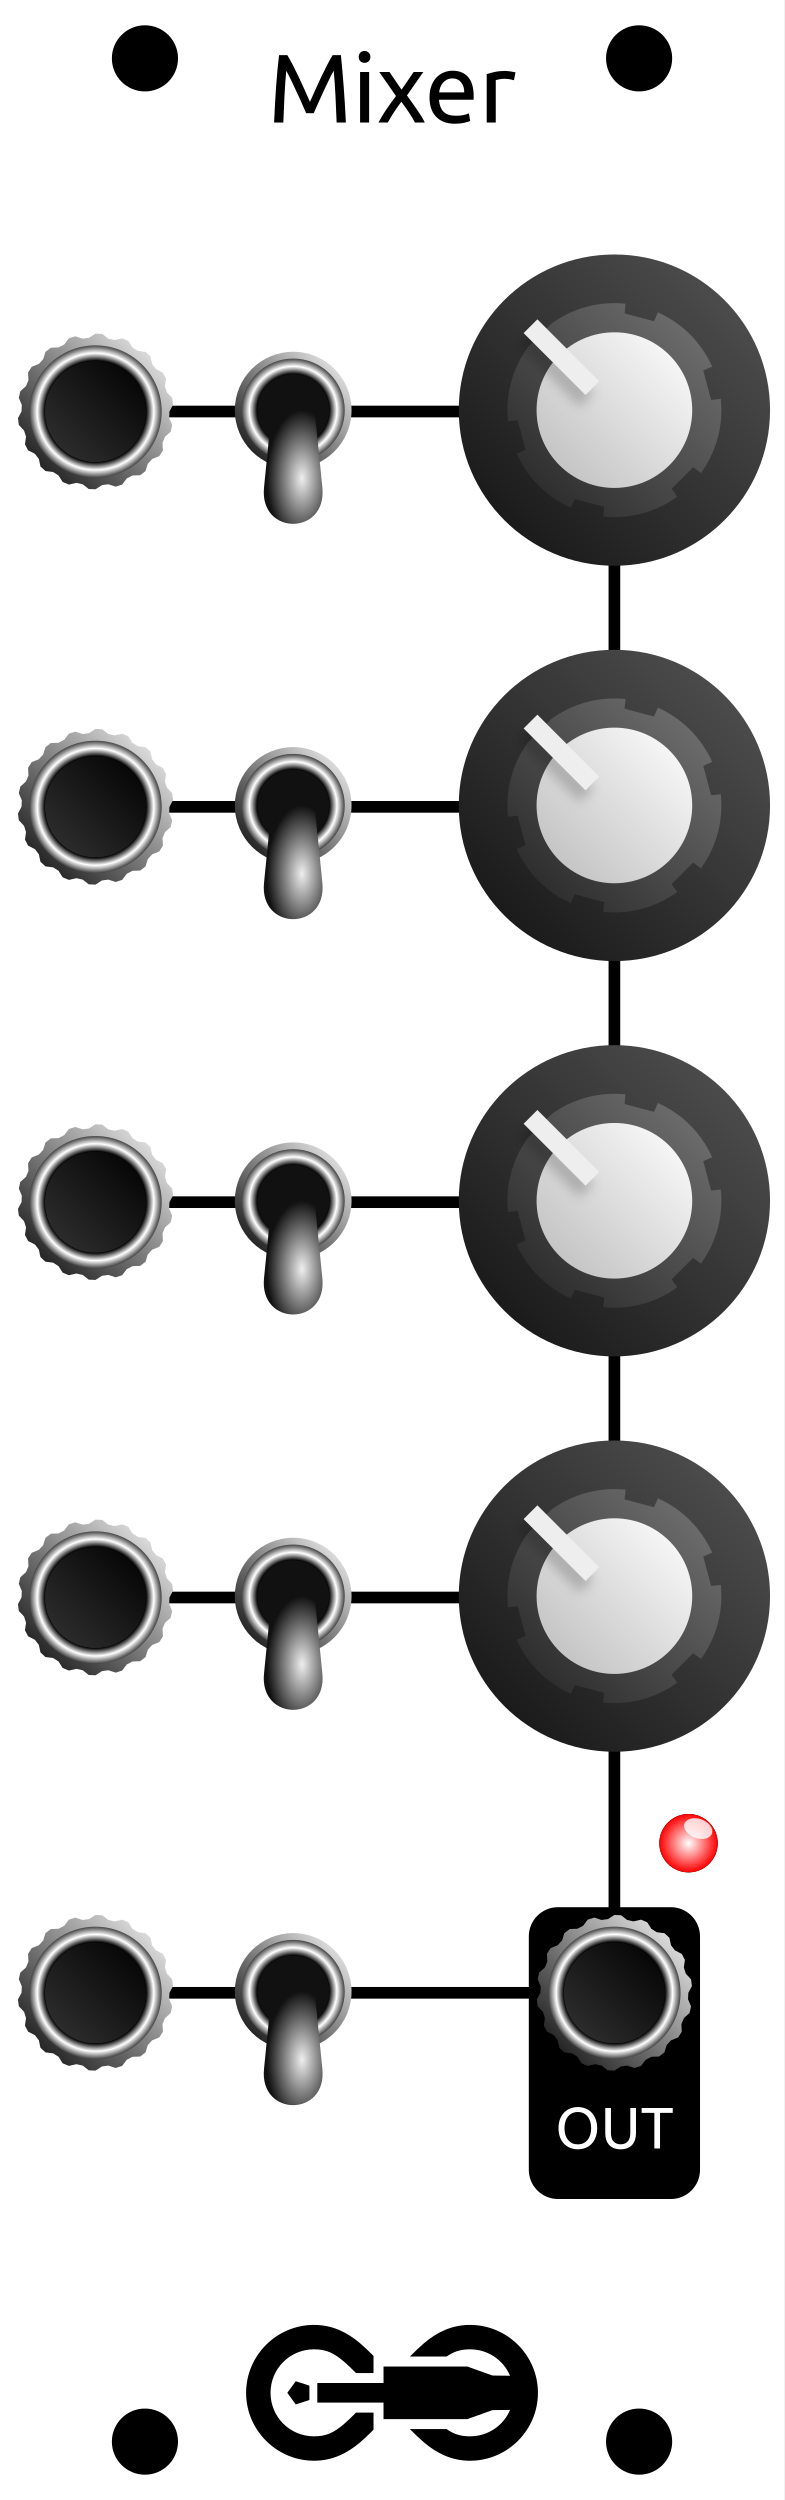
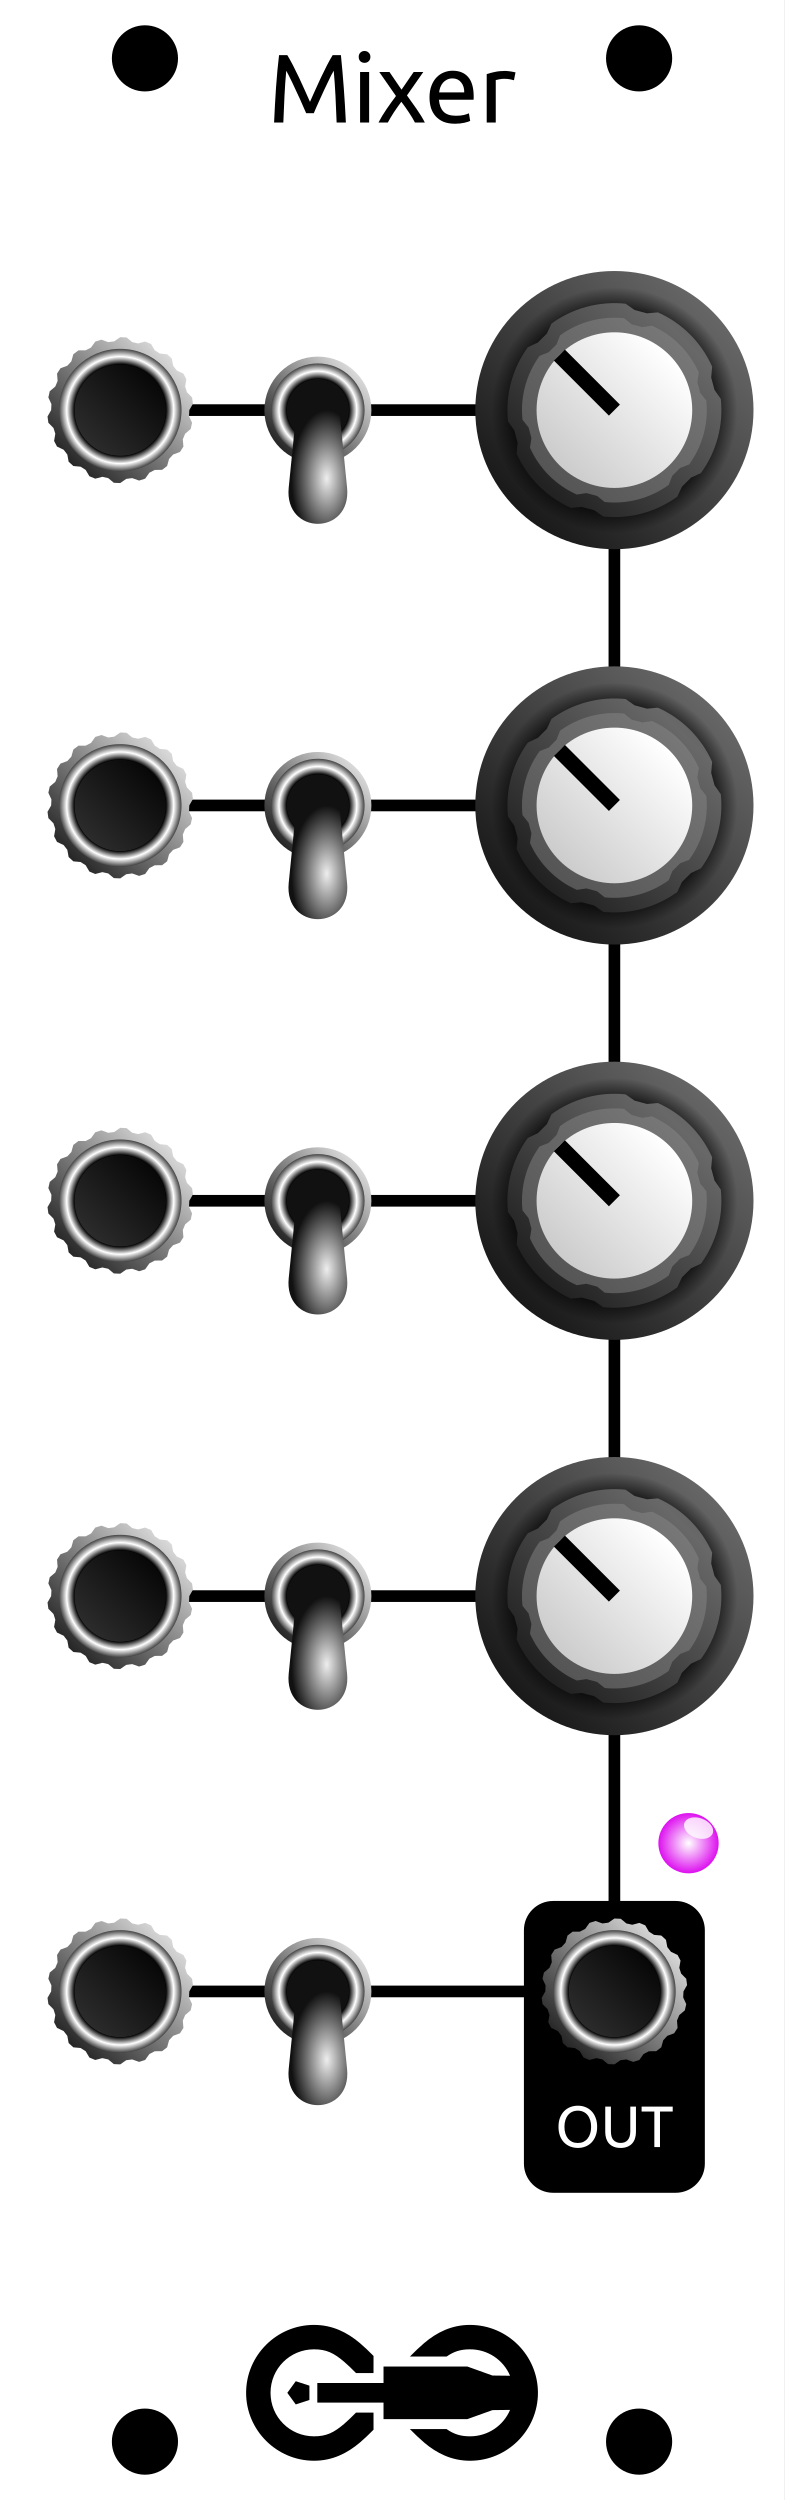
- <svg xmlns="http://www.w3.org/2000/svg" id="svg554" width="40.3mm" height="128.5mm" version="1.1" viewBox="0 0 40.3 128.5">
-   <defs id="defs267">
+ <svg xmlns="http://www.w3.org/2000/svg" id="svg574" width="40.3mm" height="128.5mm" version="1.1" viewBox="0 0 40.3 128.5">
+   <defs id="defs303">
    <linearGradient id="id1" x1="1" x2="0" y2="1">
      <stop id="stop3" stop-color="#fff" offset="-1" />
      <stop id="stop5" offset="2" />
    </linearGradient>
    <radialGradient id="id2">
-       <stop id="stop8" offset=".765" />
-       <stop id="stop10" stop-color="#fff" offset=".882" />
+       <stop id="stop8" offset=".746" />
+       <stop id="stop10" stop-color="#fff" offset=".873" />
      <stop id="stop12" stop-color="#444" offset="1" />
    </radialGradient>
    <linearGradient id="id3" x1="1" x2="0" y2="1">
      <stop id="stop15" offset="0" />
      <stop id="stop17" stop-color="#333" offset="1" />
    </linearGradient>
    <radialGradient id="id5">
-       <stop id="stop25" offset=".698" />
-       <stop id="stop27" stop-color="#fff" offset=".849" />
+       <stop id="stop25" offset=".667" />
+       <stop id="stop27" stop-color="#fff" offset=".833" />
      <stop id="stop29" stop-color="#444" offset="1" />
    </radialGradient>
    <radialGradient id="id6" cx=".65" cy=".6" r=".6">
      <stop id="stop32" stop-color="#eee" offset="0" />
      <stop id="stop34" stop-color="#111" offset="1" />
    </radialGradient>
-     <linearGradient id="id7" x1="1" x2="0" y2="1">
-       <stop id="stop37" stop-color="#555" offset="0" />
-       <stop id="stop39" stop-color="#111" offset="1" />
+     <linearGradient id="id7" x1=".707" x2="0" y2=".707">
+       <stop id="stop37" stop-color="#666" offset="0" />
+       <stop id="stop39" stop-color="#191919" offset="1" />
    </linearGradient>
-     <linearGradient id="id8" x1="1" x2="0" y2="1">
-       <stop id="stop42" stop-color="#777" offset="0" />
-       <stop id="stop44" stop-color="#222" offset="1" />
+     <radialGradient id="id8">
+       <stop id="stop42" offset=".654" />
+       <stop id="stop44" stop-opacity="0" offset=".885" />
+     </radialGradient>
+     <linearGradient id="id9" x1=".707" x2="0" y2=".707">
+       <stop id="stop47" stop-color="#666" offset="0" />
+       <stop id="stop49" stop-color="#686868" offset=".04" />
+       <stop id="stop51" stop-color="#212121" offset="1" />
    </linearGradient>
-     <linearGradient id="id9" x1="1" x2="0" y2="1">
-       <stop id="stop47" stop-color="#fff" offset="0" />
-       <stop id="stop49" stop-color="#bbb" offset="1" />
+     <linearGradient id="id10" x1=".707" x2="0" y2=".707">
+       <stop id="stop54" stop-color="#777" offset="0" />
+       <stop id="stop56" stop-color="#555" offset="1" />
    </linearGradient>
-     <filter id="id10" x="-.337" y="-.337" width="1.675" height="1.675">
-       <feGaussianBlur id="feGaussianBlur52" in="SourceGraphic" stdDeviation="0.3" />
-     </filter>
-     <filter id="id20" x="-.337" y="-.337" width="1.675" height="1.675">
-       <feGaussianBlur id="feGaussianBlur104" in="SourceGraphic" stdDeviation="0.3" />
-     </filter>
-     <filter id="id30" x="-.337" y="-.337" width="1.675" height="1.675">
-       <feGaussianBlur id="feGaussianBlur156" in="SourceGraphic" stdDeviation="0.3" />
-     </filter>
-     <filter id="id40" x="-.337" y="-.337" width="1.675" height="1.675">
-       <feGaussianBlur id="feGaussianBlur208" in="SourceGraphic" stdDeviation="0.3" />
-     </filter>
-     <radialGradient id="id50">
-       <stop id="stop262" stop-color="#fff" offset="0" />
-       <stop id="stop264" stop-color="red" offset="1" />
+     <linearGradient id="id11" x1=".707" x2="0" y2=".707">
+       <stop id="stop59" stop-color="#fff" offset="0" />
+       <stop id="stop61" stop-color="#ccc" offset="1" />
+     </linearGradient>
+     <radialGradient id="id54">
+       <stop id="stop298" stop-color="#fff" offset="0" />
+       <stop id="stop300" stop-color="#dd10ef" offset="1" />
    </radialGradient>
  </defs>
  <rect id="background" width="40.3" height="128.5" fill="#fff" />
  <g id="stencil" font-family="Ubuntu" font-size="3">
-     <path id="path1374" d="m15.738 5.82q-0.05-0.12-0.135-0.305-0.08-0.185-0.175-0.4t-0.205-0.44q-0.105-0.23-0.2-0.43-0.095-0.205-0.18-0.365-0.08-0.16-0.13-0.245-0.055 0.59-0.09 1.28-0.035 0.685-0.06 1.385h-0.475q0.02-0.45 0.045-0.905 0.025-0.46 0.055-0.9 0.035-0.445 0.07-0.865 0.04-0.42 0.085-0.795h0.425q0.135 0.22 0.29 0.52t0.31 0.63q0.155 0.325 0.3 0.655 0.145 0.325 0.265 0.595 0.12-0.27 0.265-0.595 0.145-0.33 0.3-0.655 0.155-0.33 0.31-0.63t0.29-0.52h0.425q0.17 1.675 0.255 3.465h-0.475q-0.025-0.7-0.06-1.385-0.035-0.69-0.09-1.28-0.05 0.085-0.135 0.245-0.08 0.16-0.175 0.365-0.095 0.2-0.205 0.43-0.105 0.225-0.2 0.44t-0.18 0.4q-0.08 0.185-0.13 0.305z" />
-     <path id="path1376" d="m18.973 6.3h-0.465v-2.6h0.465zm-0.235-3.07q-0.125 0-0.215-0.08-0.085-0.085-0.085-0.225t0.085-0.22q0.09-0.085 0.215-0.085t0.21 0.085q0.09 0.08 0.09 0.22t-0.09 0.225q-0.085 0.08-0.21 0.08z" />
-     <path id="path1378" d="m21.328 6.3q-0.055-0.11-0.135-0.245t-0.175-0.275q-0.095-0.145-0.195-0.285t-0.195-0.265q-0.095 0.125-0.195 0.27-0.1 0.14-0.195 0.285-0.09 0.14-0.17 0.275t-0.135 0.24h-0.48q0.175-0.34 0.415-0.69 0.245-0.355 0.485-0.675l-0.86-1.235h0.525l0.62 0.91 0.625-0.91h0.495l-0.84 1.205q0.24 0.325 0.49 0.69 0.255 0.36 0.43 0.705z" />
-     <path id="path1380" d="m22.077 5.005q0-0.345 0.1-0.6 0.1-0.26 0.265-0.43t0.38-0.255 0.44-0.085q0.525 0 0.805 0.33 0.28 0.325 0.28 0.995 0 0.03 0 0.08 0 0.045-5e-3 0.085h-1.78q0.03 0.405 0.235 0.615t0.64 0.21q0.245 0 0.41-0.04 0.17-0.045 0.255-0.085l0.065 0.39q-0.085 0.045-0.3 0.095-0.21 0.05-0.48 0.05-0.34 0-0.59-0.1-0.245-0.105-0.405-0.285t-0.24-0.425q-0.075-0.25-0.075-0.545zm1.785-0.255q5e-3 -0.315-0.16-0.515-0.16-0.205-0.445-0.205-0.16 0-0.285 0.065-0.12 0.06-0.205 0.16t-0.135 0.23q-0.045 0.13-0.06 0.265z" />
-     <path id="path1382" d="m25.977 3.645q0.06 0 0.135 0.01 0.08 5e-3 0.155 0.02 0.075 0.01 0.135 0.025 0.065 0.01 0.095 0.02l-0.08 0.405q-0.055-0.02-0.185-0.045-0.125-0.03-0.325-0.03-0.13 0-0.26 0.03-0.125 0.025-0.165 0.035v2.185h-0.465v-2.49q0.165-0.06 0.41-0.11 0.245-0.055 0.55-0.055z" />
-     <path id="path273" transform="translate(12.65 119.5) scale(.15)" d="m23.274 0c-12.804 0-23.274 10.47-23.274 23.274 0 12.804 10.47 23.274 23.274 23.274 6.282 0 11.38-2.549 15.731-6.245 1.539-1.307 3.076-2.788 4.658-4.388l-0.009-5.869-5.989 0.003c-1.484 1.506-2.847 2.828-4.08 3.877-3.513 2.985-6.049 4.254-10.311 4.254-8.281 0-14.905-6.623-14.905-14.905 0-8.281 6.623-14.905 14.905-14.905 4.261 0 6.798 1.27 10.311 4.254 1.234 1.048 2.596 2.371 4.08 3.877l5.989 0.003 0.009-5.869c-1.582-1.6-3.12-3.08-4.658-4.388-4.351-3.697-9.449-6.245-15.731-6.245zm53.451 0c-6.282 1.0197e-4 -11.379 2.549-15.73 6.245-1.607 1.366-3.213 2.919-4.871 4.602h12.572c2.477-1.718 4.74-2.478 8.029-2.478h3.82e-4c6.2 0 11.47 3.713 13.728 9.055l-6.042-0.075-8.585-3.08-28.741 3.81e-4v5.646h-22.686v6.719h22.686v5.646l28.741 3.82e-4 8.585-3.08 6.042-0.075c-2.258 5.341-7.528 9.055-13.728 9.055h-3.82e-4c-3.289-5.9e-5 -5.553-0.761-8.029-2.478h-12.572c1.658 1.683 3.264 3.236 4.871 4.602 4.351 3.697 9.449 6.245 15.73 6.245h3.82e-4c12.804 0 23.274-10.47 23.274-23.274-8e-6 -12.804-10.47-23.274-23.274-23.274zm-59.712 19.295-2.891 3.979 2.891 3.979 4.677-1.52v-4.918z" />
-     <path id="path278" d="m4.91 21.152h26.67v20.32" fill="none" stroke="#000" stroke-width=".6" />
-     <path id="path287" d="m4.91 41.472h26.67v20.32" fill="none" stroke="#000" stroke-width=".6" />
-     <path id="path296" d="m4.91 61.792h26.67v20.32" fill="none" stroke="#000" stroke-width=".6" />
-     <path id="path305" d="m4.91 82.112h26.67v20.32" fill="none" stroke="#000" stroke-width=".6" />
-     <path id="path314" d="m4.91 102.43h26.67" fill="none" stroke="#000" stroke-width=".6" />
-     <g id="g320" transform="translate(31.58,97.915)">
-       <path id="path_voioqpediz" transform="matrix(.26458 0 0 .26458 -31.58 -97.915)" d="m108.4 370.51a5.669 5.669 0 0 0-5.668 5.67v45.354a5.669 5.669 0 0 0 5.668 5.67h21.922a5.669 5.669 0 0 0 5.67-5.67v-45.354a5.669 5.669 0 0 0-5.67-5.67zm10.961 2.647a13.984 13.984 0 0 1 0 27.969 13.984 13.984 0 0 1 0-27.969zm-7.08 36.182c0.506 0 0.982 0.086 1.428 0.26 0.454 0.174 0.851 0.435 1.191 0.783 0.34 0.34 0.608 0.767 0.805 1.281 0.204 0.514 0.307 1.107 0.307 1.779 0 0.673-0.103 1.267-0.307 1.781-0.197 0.514-0.465 0.945-0.805 1.293-0.34 0.34-0.738 0.596-1.191 0.77-0.446 0.174-0.921 0.262-1.428 0.262-0.514 0-1.002-0.088-1.463-0.262-0.454-0.174-0.855-0.429-1.203-0.77-0.34-0.348-0.612-0.779-0.816-1.293-0.197-0.514-0.295-1.109-0.295-1.781 0-0.673 0.098-1.265 0.295-1.779 0.204-0.514 0.476-0.941 0.816-1.281 0.348-0.348 0.75-0.609 1.203-0.783 0.461-0.174 0.949-0.26 1.463-0.26zm5.305 0.182h1.102v4.807c0 0.786 0.174 1.358 0.521 1.713 0.348 0.355 0.8 0.533 1.359 0.533 0.28 0 0.533-0.042 0.76-0.125 0.234-0.091 0.435-0.227 0.602-0.408s0.294-0.412 0.385-0.691c0.091-0.287 0.137-0.628 0.137-1.022v-4.807h1.1v4.932c0 0.438-0.061 0.847-0.182 1.225-0.113 0.378-0.294 0.707-0.543 0.986-0.242 0.272-0.552 0.488-0.93 0.646-0.37 0.159-0.814 0.238-1.328 0.238-0.514 0-0.96-0.08-1.338-0.238-0.378-0.159-0.688-0.374-0.93-0.646-0.242-0.28-0.422-0.608-0.543-0.986-0.113-0.378-0.172-0.786-0.172-1.225zm7.064 0h6.043v0.951h-2.471v6.906h-1.1v-6.906h-2.473zm-12.393 0.781c-0.401 0-0.763 0.075-1.088 0.227-0.317 0.144-0.59 0.353-0.816 0.625-0.219 0.272-0.391 0.605-0.512 0.998-0.121 0.386-0.18 0.815-0.18 1.291s0.059 0.912 0.18 1.305c0.121 0.386 0.293 0.714 0.512 0.986 0.227 0.272 0.499 0.484 0.816 0.635 0.325 0.144 0.687 0.215 1.088 0.215s0.759-0.071 1.076-0.215c0.317-0.151 0.587-0.363 0.807-0.635 0.227-0.272 0.401-0.601 0.521-0.986 0.121-0.393 0.182-0.828 0.182-1.305s-0.061-0.905-0.182-1.291c-0.121-0.393-0.295-0.726-0.521-0.998-0.219-0.272-0.489-0.481-0.807-0.625-0.317-0.151-0.676-0.227-1.076-0.227z" style="" />
+     <path id="path1394" d="m15.738 5.82q-0.05-0.12-0.135-0.305-0.08-0.185-0.175-0.4t-0.205-0.44q-0.105-0.23-0.2-0.43-0.095-0.205-0.18-0.365-0.08-0.16-0.13-0.245-0.055 0.59-0.09 1.28-0.035 0.685-0.06 1.385h-0.475q0.02-0.45 0.045-0.905 0.025-0.46 0.055-0.9 0.035-0.445 0.07-0.865 0.04-0.42 0.085-0.795h0.425q0.135 0.22 0.29 0.52t0.31 0.63q0.155 0.325 0.3 0.655 0.145 0.325 0.265 0.595 0.12-0.27 0.265-0.595 0.145-0.33 0.3-0.655 0.155-0.33 0.31-0.63t0.29-0.52h0.425q0.17 1.675 0.255 3.465h-0.475q-0.025-0.7-0.06-1.385-0.035-0.69-0.09-1.28-0.05 0.085-0.135 0.245-0.08 0.16-0.175 0.365-0.095 0.2-0.205 0.43-0.105 0.225-0.2 0.44t-0.18 0.4q-0.08 0.185-0.13 0.305z" />
+     <path id="path1396" d="m18.973 6.3h-0.465v-2.6h0.465zm-0.235-3.07q-0.125 0-0.215-0.08-0.085-0.085-0.085-0.225t0.085-0.22q0.09-0.085 0.215-0.085t0.21 0.085q0.09 0.08 0.09 0.22t-0.09 0.225q-0.085 0.08-0.21 0.08z" />
+     <path id="path1398" d="m21.328 6.3q-0.055-0.11-0.135-0.245t-0.175-0.275q-0.095-0.145-0.195-0.285t-0.195-0.265q-0.095 0.125-0.195 0.27-0.1 0.14-0.195 0.285-0.09 0.14-0.17 0.275t-0.135 0.24h-0.48q0.175-0.34 0.415-0.69 0.245-0.355 0.485-0.675l-0.86-1.235h0.525l0.62 0.91 0.625-0.91h0.495l-0.84 1.205q0.24 0.325 0.49 0.69 0.255 0.36 0.43 0.705z" />
+     <path id="path1400" d="m22.077 5.005q0-0.345 0.1-0.6 0.1-0.26 0.265-0.43t0.38-0.255 0.44-0.085q0.525 0 0.805 0.33 0.28 0.325 0.28 0.995 0 0.03 0 0.08 0 0.045-5e-3 0.085h-1.78q0.03 0.405 0.235 0.615t0.64 0.21q0.245 0 0.41-0.04 0.17-0.045 0.255-0.085l0.065 0.39q-0.085 0.045-0.3 0.095-0.21 0.05-0.48 0.05-0.34 0-0.59-0.1-0.245-0.105-0.405-0.285t-0.24-0.425q-0.075-0.25-0.075-0.545zm1.785-0.255q5e-3 -0.315-0.16-0.515-0.16-0.205-0.445-0.205-0.16 0-0.285 0.065-0.12 0.06-0.205 0.16t-0.135 0.23q-0.045 0.13-0.06 0.265z" />
+     <path id="path1402" d="m25.977 3.645q0.06 0 0.135 0.01 0.08 5e-3 0.155 0.02 0.075 0.01 0.135 0.025 0.065 0.01 0.095 0.02l-0.08 0.405q-0.055-0.02-0.185-0.045-0.125-0.03-0.325-0.03-0.13 0-0.26 0.03-0.125 0.025-0.165 0.035v2.185h-0.465v-2.49q0.165-0.06 0.41-0.11 0.245-0.055 0.55-0.055z" />
+     <path id="path309" transform="translate(12.65 119.5) scale(.15)" d="m23.274 0c-12.804 0-23.274 10.47-23.274 23.274 0 12.804 10.47 23.274 23.274 23.274 6.282 0 11.38-2.549 15.731-6.245 1.539-1.307 3.076-2.788 4.658-4.388l-0.009-5.869-5.989 0.003c-1.484 1.506-2.847 2.828-4.08 3.877-3.513 2.985-6.049 4.254-10.311 4.254-8.281 0-14.905-6.623-14.905-14.905 0-8.281 6.623-14.905 14.905-14.905 4.261 0 6.798 1.27 10.311 4.254 1.234 1.048 2.596 2.371 4.08 3.877l5.989 0.003 0.009-5.869c-1.582-1.6-3.12-3.08-4.658-4.388-4.351-3.697-9.449-6.245-15.731-6.245zm53.451 0c-6.282 1.0197e-4 -11.379 2.549-15.73 6.245-1.607 1.366-3.213 2.919-4.871 4.602h12.572c2.477-1.718 4.74-2.478 8.029-2.478h3.82e-4c6.2 0 11.47 3.713 13.728 9.055l-6.042-0.075-8.585-3.08-28.741 3.81e-4v5.646h-22.686v6.719h22.686v5.646l28.741 3.82e-4 8.585-3.08 6.042-0.075c-2.258 5.341-7.528 9.055-13.728 9.055h-3.82e-4c-3.289-5.9e-5 -5.553-0.761-8.029-2.478h-12.572c1.658 1.683 3.264 3.236 4.871 4.602 4.351 3.697 9.449 6.245 15.73 6.245h3.82e-4c12.804 0 23.274-10.47 23.274-23.274-8e-6 -12.804-10.47-23.274-23.274-23.274zm-59.712 19.295-2.891 3.979 2.891 3.979 4.677-1.52v-4.918z" />
+     <path id="path314" d="m6.18 21.08h25.4v20.32" fill="none" stroke="#000" stroke-width=".6" />
+     <path id="path323" d="m6.18 41.4h25.4v20.32" fill="none" stroke="#000" stroke-width=".6" />
+     <path id="path332" d="m6.18 61.72h25.4v20.32" fill="none" stroke="#000" stroke-width=".6" />
+     <path id="path341" d="m6.18 82.04h25.4v16.62" fill="none" stroke="#000" stroke-width=".6" />
+     <path id="path350" d="m6.18 102.36h21.7" fill="none" stroke="#000" stroke-width=".6" />
+     <g id="g356" transform="translate(31.58,102.36)">
+       <path id="path_ocntxyzqmz" transform="matrix(.26458 0 0 .26458 -31.58 -102.36)" d="m107.45 369.3a5.669 5.669 0 0 0-5.668 5.67v45.354a5.669 5.669 0 0 0 5.668 5.67h23.812a5.669 5.669 0 0 0 5.668-5.67v-45.354a5.669 5.669 0 0 0-5.668-5.67zm11.906 4.348a13.229 13.229 0 0 1 0 26.457 13.229 13.229 0 0 1 0-26.457zm-7.08 35.426c0.506 0 0.982 0.086 1.428 0.26 0.454 0.174 0.851 0.435 1.191 0.783 0.34 0.34 0.608 0.767 0.805 1.281 0.204 0.514 0.307 1.107 0.307 1.779 0 0.673-0.103 1.267-0.307 1.781-0.197 0.514-0.465 0.943-0.805 1.291-0.34 0.34-0.738 0.598-1.191 0.771-0.446 0.174-0.921 0.262-1.428 0.262-0.514 0-1.002-0.088-1.463-0.262-0.454-0.174-0.855-0.431-1.203-0.771-0.34-0.348-0.612-0.777-0.816-1.291-0.197-0.514-0.295-1.109-0.295-1.781 0-0.673 0.098-1.265 0.295-1.779 0.204-0.514 0.476-0.941 0.816-1.281 0.348-0.348 0.75-0.609 1.203-0.783 0.461-0.174 0.949-0.26 1.463-0.26zm5.305 0.182h1.102v4.807c0 0.786 0.174 1.358 0.521 1.713 0.348 0.355 0.8 0.531 1.359 0.531 0.28 0 0.533-0.04 0.76-0.123 0.234-0.091 0.435-0.227 0.602-0.408 0.166-0.181 0.294-0.414 0.385-0.693 0.091-0.287 0.137-0.626 0.137-1.02v-4.807h1.1v4.932c0 0.438-0.061 0.847-0.182 1.225-0.113 0.378-0.294 0.707-0.543 0.986-0.242 0.272-0.552 0.488-0.93 0.646-0.37 0.159-0.814 0.238-1.328 0.238-0.514 0-0.96-0.08-1.338-0.238-0.378-0.159-0.688-0.374-0.93-0.646-0.242-0.28-0.422-0.608-0.543-0.986-0.113-0.378-0.172-0.786-0.172-1.225zm7.064 0h6.043v0.951h-2.471v6.906h-1.1v-6.906h-2.473zm-12.393 0.781c-0.401 0-0.763 0.075-1.088 0.227-0.317 0.144-0.59 0.351-0.816 0.623-0.219 0.272-0.391 0.605-0.512 0.998-0.121 0.386-0.18 0.817-0.18 1.293s0.059 0.912 0.18 1.305c0.121 0.386 0.293 0.714 0.512 0.986 0.227 0.272 0.499 0.484 0.816 0.635 0.325 0.144 0.687 0.215 1.088 0.215s0.759-0.071 1.076-0.215c0.317-0.151 0.587-0.363 0.807-0.635 0.227-0.272 0.401-0.601 0.521-0.986 0.121-0.393 0.182-0.828 0.182-1.305s-0.061-0.907-0.182-1.293c-0.121-0.393-0.295-0.726-0.521-0.998-0.219-0.272-0.489-0.479-0.807-0.623-0.317-0.151-0.676-0.227-1.076-0.227z" style="" />
    </g>
  </g>
  <g id="throughholes">
-     <circle id="circle326" cx="7.45" cy="3" r="1.7" />
-     <circle id="circle328" cx="7.45" cy="125.5" r="1.7" />
-     <circle id="circle330" cx="32.85" cy="3" r="1.7" />
-     <circle id="circle332" cx="32.85" cy="125.5" r="1.7" />
-     <circle id="circle334" cx="4.91" cy="21.152" r="3.4" />
-     <circle id="circle338" cx="15.07" cy="21.08" r="2.65" />
-     <circle id="circle342" cx="31.58" cy="21.08" r="3.9" />
-     <circle id="circle346" cx="4.91" cy="41.472" r="3.4" />
-     <circle id="circle350" cx="15.07" cy="41.4" r="2.65" />
-     <circle id="circle354" cx="31.58" cy="41.4" r="3.9" />
-     <circle id="circle358" cx="4.91" cy="61.792" r="3.4" />
-     <circle id="circle362" cx="15.07" cy="61.72" r="2.65" />
-     <circle id="circle366" cx="31.58" cy="61.72" r="3.9" />
-     <circle id="circle370" cx="4.91" cy="82.112" r="3.4" />
-     <circle id="circle374" cx="15.07" cy="82.04" r="2.65" />
-     <circle id="circle378" cx="31.58" cy="82.04" r="3.9" />
-     <circle id="circle382" cx="4.91" cy="102.43" r="3.4" />
-     <circle id="circle386" cx="15.07" cy="102.36" r="2.65" />
-     <circle id="circle390" cx="31.58" cy="102.43" r="3.4" />
-     <circle id="circle394" cx="35.39" cy="94.74" r="1.5" />
+     <circle id="circle362" cx="7.45" cy="3" r="1.7" />
+     <circle id="circle364" cx="7.45" cy="125.5" r="1.7" />
+     <circle id="circle366" cx="32.85" cy="3" r="1.7" />
+     <circle id="circle368" cx="32.85" cy="125.5" r="1.7" />
+     <circle id="circle370" cx="6.18" cy="21.08" r="3.15" />
+     <circle id="circle374" cx="31.58" cy="21.08" r="3.65" />
+     <circle id="circle378" cx="6.18" cy="41.4" r="3.15" />
+     <circle id="circle382" cx="31.58" cy="41.4" r="3.65" />
+     <circle id="circle386" cx="6.18" cy="61.72" r="3.15" />
+     <circle id="circle390" cx="31.58" cy="61.72" r="3.65" />
+     <circle id="circle394" cx="6.18" cy="82.04" r="3.15" />
+     <circle id="circle398" cx="31.58" cy="82.04" r="3.65" />
+     <circle id="circle402" cx="6.18" cy="102.36" r="3.15" />
+     <circle id="circle406" cx="31.58" cy="102.36" r="3.15" />
  </g>
  <g id="cosmetics">
    <g id="cosmetics_offset" transform="translate(20.15,16)">
-       <g id="g406" transform="translate(-15.24 .635)">
-         <path id="path400" d="m3.8 4.517-0.014 0.331 0.154 0.363-0.076 0.341-0.293 0.264-0.127 0.306 0.02 0.394-0.187 0.294-0.366 0.148-0.224 0.244-0.116 0.377-0.277 0.212-0.394 0.014-0.294 0.153-0.238 0.315-0.333 0.105-0.375-0.121-0.329 0.043-0.331 0.214-0.349-0.015-0.311-0.243-0.324-0.072-0.385 0.088-0.322-0.134-0.21-0.334-0.28-0.178-0.392-0.049-0.257-0.236-0.083-0.386-0.202-0.263-0.351-0.18-0.161-0.31 0.054-0.391-0.1-0.316-0.269-0.289-0.046-0.346 0.185-0.349 0.014-0.331-0.154-0.363 0.076-0.341 0.293-0.264 0.127-0.306-0.02-0.394 0.187-0.294 0.366-0.148 0.224-0.244 0.116-0.377 0.277-0.212 0.394-0.014 0.294-0.153 0.238-0.315 0.333-0.105 0.375 0.121 0.329-0.043 0.331-0.214 0.349 0.015 0.311 0.243 0.324 0.072 0.385-0.088 0.322 0.134 0.21 0.334 0.28 0.178 0.392 0.049 0.257 0.236 0.083 0.386 0.202 0.263 0.351 0.18 0.161 0.31-0.054 0.391 0.1 0.316 0.269 0.289 0.046 0.346z" fill="url(#id1) none" />
-         <circle id="circle402" cy="4.517" r="3.4" fill="url(#id2) none" />
-         <circle id="circle404" cy="4.517" r="2.6" fill="url(#id3) none" />
+       <g id="g418" transform="translate(-13.97,5.08)">
+         <path id="path412" d="m3.55 0-0.014 0.309 0.157 0.342-0.071 0.319-0.286 0.244-0.119 0.286 0.03 0.375-0.176 0.276-0.352 0.131-0.209 0.228-0.1 0.362-0.26 0.199-0.376 0.003-0.275 0.143-0.218 0.306-0.312 0.098-0.354-0.126-0.307 0.04-0.309 0.214-0.327-0.014-0.29-0.24-0.302-0.067-0.364 0.095-0.302-0.125-0.19-0.324-0.261-0.166-0.374-0.035-0.241-0.221-0.068-0.37-0.189-0.246-0.34-0.161-0.151-0.29 0.063-0.371-0.093-0.295-0.264-0.268-0.043-0.324 0.186-0.327 0.014-0.309-0.157-0.342 0.071-0.319 0.286-0.244 0.119-0.286-0.03-0.375 0.176-0.276 0.352-0.131 0.209-0.228 0.1-0.362 0.26-0.199 0.376-0.003 0.275-0.143 0.218-0.306 0.312-0.098 0.354 0.126 0.307-0.04 0.309-0.214 0.327 0.014 0.29 0.24 0.302 0.067 0.364-0.095 0.302 0.125 0.19 0.324 0.261 0.166 0.374 0.035 0.241 0.221 0.068 0.37 0.189 0.246 0.34 0.161 0.151 0.29-0.063 0.371 0.093 0.295 0.264 0.268 0.043 0.324z" fill="url(#id1) none" />
+         <circle id="circle414" r="3.15" fill="url(#id2) none" />
+         <circle id="circle416" r="2.35" fill="url(#id3) none" />
      </g>
-       <g id="g416" transform="translate(-5.08,5.08)">
-         <circle id="circle408" r="3" fill="url(#id1) none" />
-         <circle id="circle410" r="2.65" fill="url(#id5) none" />
-         <circle id="circle412" r="1.85" fill="#111" />
-         <path id="path414" d="m1.1 0 0.399 3.98c0.25 2.487-3.248 2.487-2.999 3.6723e-16l0.399-3.98z" fill="url(#id6) none" />
+       <g id="g428" transform="translate(-3.81 5.08)">
+         <circle id="circle420" r="2.75" fill="url(#id1) none" />
+         <circle id="circle422" r="2.4" fill="url(#id5) none" />
+         <circle id="circle424" r="1.6" fill="#111" />
+         <path id="path426" d="m1.1 0 0.399 3.98c0.25 2.487-3.248 2.487-2.999 3.6723e-16l0.399-3.98z" fill="url(#id6) none" />
      </g>
-       <g id="g428" transform="translate(3.81 2.54)">
-         <circle id="circle418" cx="7.62" cy="2.54" r="8" fill="url(#id7) none" />
-         <path id="path420" d="m4.387-1.91a5.5 5.5 0 0 1 3.808-1.02l-0.052 0.497 1.511 0.405 0.203-0.457a5.5 5.5 0 0 1 2.787 2.787l-0.457 0.203 0.405 1.511 0.497-0.052a5.5 5.5 0 0 1-1.02 3.808l-0.405-0.294-1.106 1.106 0.294 0.405a5.5 5.5 0 0 1-3.808 1.02l0.052-0.497-1.511-0.405-0.203 0.457a5.5 5.5 0 0 1-2.787-2.787l0.457-0.203-0.405-1.511-0.497 0.052a5.5 5.5 0 0 1 1.02-3.808z" fill="url(#id8) none" />
-         <circle id="circle422" cx="7.62" cy="2.54" r="4" fill="url(#id9) none" />
-         <line id="line424" x1="6.189" x2="3.007" y1="2.009" y2="-1.173" filter="url(#id10)" opacity=".2" stroke="#000" />
-         <line id="line426" x1="6.489" x2="3.307" y1="1.409" y2="-1.773" stroke="#eee" />
+       <g id="g442" transform="translate(8.89 12.7)">
+         <circle id="circle430" cx="2.54" cy="-7.62" r="7.15" fill="url(#id7) none" />
+         <circle id="circle432" cx="2.54" cy="-7.62" r="7.15" fill="url(#id8) none" />
+         <path id="path434" d="m-0.693-12.07a5.5 5.5 0 0 1 3.808-1.02l0.463 0.323 0.637 0.171 0.563-0.049a5.5 5.5 0 0 1 2.787 2.787l-0.049 0.563 0.171 0.637 0.323 0.463a5.5 5.5 0 0 1-1.02 3.808l-0.512 0.239-0.466 0.466-0.239 0.512a5.5 5.5 0 0 1-3.808 1.02l-0.463-0.323-0.637-0.171-0.563 0.049a5.5 5.5 0 0 1-2.787-2.787l0.049-0.563-0.171-0.637-0.323-0.463a5.5 5.5 0 0 1 1.02-3.808l0.512-0.239 0.466-0.466z" fill="url(#id9) none" />
+         <path id="path436" d="m-0.252-11.463a4.75 4.75 0 0 1 3.288-0.881l0.393 0.313 0.546 0.146 0.497-0.074a4.75 4.75 0 0 1 2.407 2.407l-0.074 0.497 0.146 0.546 0.313 0.393a4.75 4.75 0 0 1-0.881 3.288l-0.467 0.184-0.4 0.4-0.184 0.467a4.75 4.75 0 0 1-3.288 0.881l-0.393-0.313-0.546-0.146-0.497 0.074a4.75 4.75 0 0 1-2.407-2.407l0.074-0.497-0.146-0.546-0.313-0.393a4.75 4.75 0 0 1 0.881-3.288l0.467-0.184 0.4-0.4z" fill="url(#id10) none" />
+         <circle id="circle438" cx="2.54" cy="-7.62" r="4" fill="url(#id11) none" />
+         <line id="line440" x1="2.54" x2="-.288" y1="-7.62" y2="-10.448" stroke="#000" stroke-width=".8" />
      </g>
-       <g id="g436" transform="translate(-15.24 20.955)">
-         <path id="path430" d="m3.8 4.517-0.014 0.331 0.154 0.363-0.076 0.341-0.293 0.264-0.127 0.306 0.02 0.394-0.187 0.294-0.366 0.148-0.224 0.244-0.116 0.377-0.277 0.212-0.394 0.014-0.294 0.153-0.238 0.315-0.333 0.105-0.375-0.121-0.329 0.043-0.331 0.214-0.349-0.015-0.311-0.243-0.324-0.072-0.385 0.088-0.322-0.134-0.21-0.334-0.28-0.178-0.392-0.049-0.257-0.236-0.083-0.386-0.202-0.263-0.351-0.18-0.161-0.31 0.054-0.391-0.1-0.316-0.269-0.289-0.046-0.346 0.185-0.349 0.014-0.331-0.154-0.363 0.076-0.341 0.293-0.264 0.127-0.306-0.02-0.394 0.187-0.294 0.366-0.148 0.224-0.244 0.116-0.377 0.277-0.212 0.394-0.014 0.294-0.153 0.238-0.315 0.333-0.105 0.375 0.121 0.329-0.043 0.331-0.214 0.349 0.015 0.311 0.243 0.324 0.072 0.385-0.088 0.322 0.134 0.21 0.334 0.28 0.178 0.392 0.049 0.257 0.236 0.083 0.386 0.202 0.263 0.351 0.18 0.161 0.31-0.054 0.391 0.1 0.316 0.269 0.289 0.046 0.346z" fill="url(#id1) none" />
-         <circle id="circle432" cy="4.517" r="3.4" fill="url(#id2) none" />
-         <circle id="circle434" cy="4.517" r="2.6" fill="url(#id3) none" />
+       <g id="g450" transform="translate(-13.97,25.4)">
+         <path id="path444" d="m3.55 0-0.014 0.309 0.157 0.342-0.071 0.319-0.286 0.244-0.119 0.286 0.03 0.375-0.176 0.276-0.352 0.131-0.209 0.228-0.1 0.362-0.26 0.199-0.376 0.003-0.275 0.143-0.218 0.306-0.312 0.098-0.354-0.126-0.307 0.04-0.309 0.214-0.327-0.014-0.29-0.24-0.302-0.067-0.364 0.095-0.302-0.125-0.19-0.324-0.261-0.166-0.374-0.035-0.241-0.221-0.068-0.37-0.189-0.246-0.34-0.161-0.151-0.29 0.063-0.371-0.093-0.295-0.264-0.268-0.043-0.324 0.186-0.327 0.014-0.309-0.157-0.342 0.071-0.319 0.286-0.244 0.119-0.286-0.03-0.375 0.176-0.276 0.352-0.131 0.209-0.228 0.1-0.362 0.26-0.199 0.376-0.003 0.275-0.143 0.218-0.306 0.312-0.098 0.354 0.126 0.307-0.04 0.309-0.214 0.327 0.014 0.29 0.24 0.302 0.067 0.364-0.095 0.302 0.125 0.19 0.324 0.261 0.166 0.374 0.035 0.241 0.221 0.068 0.37 0.189 0.246 0.34 0.161 0.151 0.29-0.063 0.371 0.093 0.295 0.264 0.268 0.043 0.324z" fill="url(#id1) none" />
+         <circle id="circle446" r="3.15" fill="url(#id2) none" />
+         <circle id="circle448" r="2.35" fill="url(#id3) none" />
      </g>
-       <g id="g446" transform="translate(-5.08,25.4)">
-         <circle id="circle438" r="3" fill="url(#id1) none" />
-         <circle id="circle440" r="2.65" fill="url(#id5) none" />
-         <circle id="circle442" r="1.85" fill="#111" />
-         <path id="path444" d="m1.1 0 0.399 3.98c0.25 2.487-3.248 2.487-2.999 3.6723e-16l0.399-3.98z" fill="url(#id6) none" />
+       <g id="g460" transform="translate(-3.81 25.4)">
+         <circle id="circle452" r="2.75" fill="url(#id1) none" />
+         <circle id="circle454" r="2.4" fill="url(#id5) none" />
+         <circle id="circle456" r="1.6" fill="#111" />
+         <path id="path458" d="m1.1 0 0.399 3.98c0.25 2.487-3.248 2.487-2.999 3.6723e-16l0.399-3.98z" fill="url(#id6) none" />
      </g>
-       <g id="g458" transform="translate(3.81 22.86)">
-         <circle id="circle448" cx="7.62" cy="2.54" r="8" fill="url(#id7) none" />
-         <path id="path450" d="m4.387-1.91a5.5 5.5 0 0 1 3.808-1.02l-0.052 0.497 1.511 0.405 0.203-0.457a5.5 5.5 0 0 1 2.787 2.787l-0.457 0.203 0.405 1.511 0.497-0.052a5.5 5.5 0 0 1-1.02 3.808l-0.405-0.294-1.106 1.106 0.294 0.405a5.5 5.5 0 0 1-3.808 1.02l0.052-0.497-1.511-0.405-0.203 0.457a5.5 5.5 0 0 1-2.787-2.787l0.457-0.203-0.405-1.511-0.497 0.052a5.5 5.5 0 0 1 1.02-3.808z" fill="url(#id8) none" />
-         <circle id="circle452" cx="7.62" cy="2.54" r="4" fill="url(#id9) none" />
-         <line id="line454" x1="6.189" x2="3.007" y1="2.009" y2="-1.173" filter="url(#id20)" opacity=".2" stroke="#000" />
-         <line id="line456" x1="6.489" x2="3.307" y1="1.409" y2="-1.773" stroke="#eee" />
+       <g id="g474" transform="translate(8.89 33.02)">
+         <circle id="circle462" cx="2.54" cy="-7.62" r="7.15" fill="url(#id7) none" />
+         <circle id="circle464" cx="2.54" cy="-7.62" r="7.15" fill="url(#id8) none" />
+         <path id="path466" d="m-0.693-12.07a5.5 5.5 0 0 1 3.808-1.02l0.463 0.323 0.637 0.171 0.563-0.049a5.5 5.5 0 0 1 2.787 2.787l-0.049 0.563 0.171 0.637 0.323 0.463a5.5 5.5 0 0 1-1.02 3.808l-0.512 0.239-0.466 0.466-0.239 0.512a5.5 5.5 0 0 1-3.808 1.02l-0.463-0.323-0.637-0.171-0.563 0.049a5.5 5.5 0 0 1-2.787-2.787l0.049-0.563-0.171-0.637-0.323-0.463a5.5 5.5 0 0 1 1.02-3.808l0.512-0.239 0.466-0.466z" fill="url(#id9) none" />
+         <path id="path468" d="m-0.252-11.463a4.75 4.75 0 0 1 3.288-0.881l0.393 0.313 0.546 0.146 0.497-0.074a4.75 4.75 0 0 1 2.407 2.407l-0.074 0.497 0.146 0.546 0.313 0.393a4.75 4.75 0 0 1-0.881 3.288l-0.467 0.184-0.4 0.4-0.184 0.467a4.75 4.75 0 0 1-3.288 0.881l-0.393-0.313-0.546-0.146-0.497 0.074a4.75 4.75 0 0 1-2.407-2.407l0.074-0.497-0.146-0.546-0.313-0.393a4.75 4.75 0 0 1 0.881-3.288l0.467-0.184 0.4-0.4z" fill="url(#id10) none" />
+         <circle id="circle470" cx="2.54" cy="-7.62" r="4" fill="url(#id11) none" />
+         <line id="line472" x1="2.54" x2="-.288" y1="-7.62" y2="-10.448" stroke="#000" stroke-width=".8" />
      </g>
-       <g id="g466" transform="translate(-15.24 41.275)">
-         <path id="path460" d="m3.8 4.517-0.014 0.331 0.154 0.363-0.076 0.341-0.293 0.264-0.127 0.306 0.02 0.394-0.187 0.294-0.366 0.148-0.224 0.244-0.116 0.377-0.277 0.212-0.394 0.014-0.294 0.153-0.238 0.315-0.333 0.105-0.375-0.121-0.329 0.043-0.331 0.214-0.349-0.015-0.311-0.243-0.324-0.072-0.385 0.088-0.322-0.134-0.21-0.334-0.28-0.178-0.392-0.049-0.257-0.236-0.083-0.386-0.202-0.263-0.351-0.18-0.161-0.31 0.054-0.391-0.1-0.316-0.269-0.289-0.046-0.346 0.185-0.349 0.014-0.331-0.154-0.363 0.076-0.341 0.293-0.264 0.127-0.306-0.02-0.394 0.187-0.294 0.366-0.148 0.224-0.244 0.116-0.377 0.277-0.212 0.394-0.014 0.294-0.153 0.238-0.315 0.333-0.105 0.375 0.121 0.329-0.043 0.331-0.214 0.349 0.015 0.311 0.243 0.324 0.072 0.385-0.088 0.322 0.134 0.21 0.334 0.28 0.178 0.392 0.049 0.257 0.236 0.083 0.386 0.202 0.263 0.351 0.18 0.161 0.31-0.054 0.391 0.1 0.316 0.269 0.289 0.046 0.346z" fill="url(#id1) none" />
-         <circle id="circle462" cy="4.517" r="3.4" fill="url(#id2) none" />
-         <circle id="circle464" cy="4.517" r="2.6" fill="url(#id3) none" />
+       <g id="g482" transform="translate(-13.97,45.72)">
+         <path id="path476" d="m3.55 0-0.014 0.309 0.157 0.342-0.071 0.319-0.286 0.244-0.119 0.286 0.03 0.375-0.176 0.276-0.352 0.131-0.209 0.228-0.1 0.362-0.26 0.199-0.376 0.003-0.275 0.143-0.218 0.306-0.312 0.098-0.354-0.126-0.307 0.04-0.309 0.214-0.327-0.014-0.29-0.24-0.302-0.067-0.364 0.095-0.302-0.125-0.19-0.324-0.261-0.166-0.374-0.035-0.241-0.221-0.068-0.37-0.189-0.246-0.34-0.161-0.151-0.29 0.063-0.371-0.093-0.295-0.264-0.268-0.043-0.324 0.186-0.327 0.014-0.309-0.157-0.342 0.071-0.319 0.286-0.244 0.119-0.286-0.03-0.375 0.176-0.276 0.352-0.131 0.209-0.228 0.1-0.362 0.26-0.199 0.376-0.003 0.275-0.143 0.218-0.306 0.312-0.098 0.354 0.126 0.307-0.04 0.309-0.214 0.327 0.014 0.29 0.24 0.302 0.067 0.364-0.095 0.302 0.125 0.19 0.324 0.261 0.166 0.374 0.035 0.241 0.221 0.068 0.37 0.189 0.246 0.34 0.161 0.151 0.29-0.063 0.371 0.093 0.295 0.264 0.268 0.043 0.324z" fill="url(#id1) none" />
+         <circle id="circle478" r="3.15" fill="url(#id2) none" />
+         <circle id="circle480" r="2.35" fill="url(#id3) none" />
      </g>
-       <g id="g476" transform="translate(-5.08,45.72)">
-         <circle id="circle468" r="3" fill="url(#id1) none" />
-         <circle id="circle470" r="2.65" fill="url(#id5) none" />
-         <circle id="circle472" r="1.85" fill="#111" />
-         <path id="path474" d="m1.1 0 0.399 3.98c0.25 2.487-3.248 2.487-2.999 3.6723e-16l0.399-3.98z" fill="url(#id6) none" />
+       <g id="g492" transform="translate(-3.81 45.72)">
+         <circle id="circle484" r="2.75" fill="url(#id1) none" />
+         <circle id="circle486" r="2.4" fill="url(#id5) none" />
+         <circle id="circle488" r="1.6" fill="#111" />
+         <path id="path490" d="m1.1 0 0.399 3.98c0.25 2.487-3.248 2.487-2.999 3.6723e-16l0.399-3.98z" fill="url(#id6) none" />
      </g>
-       <g id="g488" transform="translate(3.81 43.18)">
-         <circle id="circle478" cx="7.62" cy="2.54" r="8" fill="url(#id7) none" />
-         <path id="path480" d="m4.387-1.91a5.5 5.5 0 0 1 3.808-1.02l-0.052 0.497 1.511 0.405 0.203-0.457a5.5 5.5 0 0 1 2.787 2.787l-0.457 0.203 0.405 1.511 0.497-0.052a5.5 5.5 0 0 1-1.02 3.808l-0.405-0.294-1.106 1.106 0.294 0.405a5.5 5.5 0 0 1-3.808 1.02l0.052-0.497-1.511-0.405-0.203 0.457a5.5 5.5 0 0 1-2.787-2.787l0.457-0.203-0.405-1.511-0.497 0.052a5.5 5.5 0 0 1 1.02-3.808z" fill="url(#id8) none" />
-         <circle id="circle482" cx="7.62" cy="2.54" r="4" fill="url(#id9) none" />
-         <line id="line484" x1="6.189" x2="3.007" y1="2.009" y2="-1.173" filter="url(#id30)" opacity=".2" stroke="#000" />
-         <line id="line486" x1="6.489" x2="3.307" y1="1.409" y2="-1.773" stroke="#eee" />
+       <g id="g506" transform="translate(8.89 53.34)">
+         <circle id="circle494" cx="2.54" cy="-7.62" r="7.15" fill="url(#id7) none" />
+         <circle id="circle496" cx="2.54" cy="-7.62" r="7.15" fill="url(#id8) none" />
+         <path id="path498" d="m-0.693-12.07a5.5 5.5 0 0 1 3.808-1.02l0.463 0.323 0.637 0.171 0.563-0.049a5.5 5.5 0 0 1 2.787 2.787l-0.049 0.563 0.171 0.637 0.323 0.463a5.5 5.5 0 0 1-1.02 3.808l-0.512 0.239-0.466 0.466-0.239 0.512a5.5 5.5 0 0 1-3.808 1.02l-0.463-0.323-0.637-0.171-0.563 0.049a5.5 5.5 0 0 1-2.787-2.787l0.049-0.563-0.171-0.637-0.323-0.463a5.5 5.5 0 0 1 1.02-3.808l0.512-0.239 0.466-0.466z" fill="url(#id9) none" />
+         <path id="path500" d="m-0.252-11.463a4.75 4.75 0 0 1 3.288-0.881l0.393 0.313 0.546 0.146 0.497-0.074a4.75 4.75 0 0 1 2.407 2.407l-0.074 0.497 0.146 0.546 0.313 0.393a4.75 4.75 0 0 1-0.881 3.288l-0.467 0.184-0.4 0.4-0.184 0.467a4.75 4.75 0 0 1-3.288 0.881l-0.393-0.313-0.546-0.146-0.497 0.074a4.75 4.75 0 0 1-2.407-2.407l0.074-0.497-0.146-0.546-0.313-0.393a4.75 4.75 0 0 1 0.881-3.288l0.467-0.184 0.4-0.4z" fill="url(#id10) none" />
+         <circle id="circle502" cx="2.54" cy="-7.62" r="4" fill="url(#id11) none" />
+         <line id="line504" x1="2.54" x2="-.288" y1="-7.62" y2="-10.448" stroke="#000" stroke-width=".8" />
      </g>
-       <g id="g496" transform="translate(-15.24 61.595)">
-         <path id="path490" d="m3.8 4.517-0.014 0.331 0.154 0.363-0.076 0.341-0.293 0.264-0.127 0.306 0.02 0.394-0.187 0.294-0.366 0.148-0.224 0.244-0.116 0.377-0.277 0.212-0.394 0.014-0.294 0.153-0.238 0.315-0.333 0.105-0.375-0.121-0.329 0.043-0.331 0.214-0.349-0.015-0.311-0.243-0.324-0.072-0.385 0.088-0.322-0.134-0.21-0.334-0.28-0.178-0.392-0.049-0.257-0.236-0.083-0.386-0.202-0.263-0.351-0.18-0.161-0.31 0.054-0.391-0.1-0.316-0.269-0.289-0.046-0.346 0.185-0.349 0.014-0.331-0.154-0.363 0.076-0.341 0.293-0.264 0.127-0.306-0.02-0.394 0.187-0.294 0.366-0.148 0.224-0.244 0.116-0.377 0.277-0.212 0.394-0.014 0.294-0.153 0.238-0.315 0.333-0.105 0.375 0.121 0.329-0.043 0.331-0.214 0.349 0.015 0.311 0.243 0.324 0.072 0.385-0.088 0.322 0.134 0.21 0.334 0.28 0.178 0.392 0.049 0.257 0.236 0.083 0.386 0.202 0.263 0.351 0.18 0.161 0.31-0.054 0.391 0.1 0.316 0.269 0.289 0.046 0.346z" fill="url(#id1) none" />
-         <circle id="circle492" cy="4.517" r="3.4" fill="url(#id2) none" />
-         <circle id="circle494" cy="4.517" r="2.6" fill="url(#id3) none" />
+       <g id="g514" transform="translate(-13.97,66.04)">
+         <path id="path508" d="m3.55 0-0.014 0.309 0.157 0.342-0.071 0.319-0.286 0.244-0.119 0.286 0.03 0.375-0.176 0.276-0.352 0.131-0.209 0.228-0.1 0.362-0.26 0.199-0.376 0.003-0.275 0.143-0.218 0.306-0.312 0.098-0.354-0.126-0.307 0.04-0.309 0.214-0.327-0.014-0.29-0.24-0.302-0.067-0.364 0.095-0.302-0.125-0.19-0.324-0.261-0.166-0.374-0.035-0.241-0.221-0.068-0.37-0.189-0.246-0.34-0.161-0.151-0.29 0.063-0.371-0.093-0.295-0.264-0.268-0.043-0.324 0.186-0.327 0.014-0.309-0.157-0.342 0.071-0.319 0.286-0.244 0.119-0.286-0.03-0.375 0.176-0.276 0.352-0.131 0.209-0.228 0.1-0.362 0.26-0.199 0.376-0.003 0.275-0.143 0.218-0.306 0.312-0.098 0.354 0.126 0.307-0.04 0.309-0.214 0.327 0.014 0.29 0.24 0.302 0.067 0.364-0.095 0.302 0.125 0.19 0.324 0.261 0.166 0.374 0.035 0.241 0.221 0.068 0.37 0.189 0.246 0.34 0.161 0.151 0.29-0.063 0.371 0.093 0.295 0.264 0.268 0.043 0.324z" fill="url(#id1) none" />
+         <circle id="circle510" r="3.15" fill="url(#id2) none" />
+         <circle id="circle512" r="2.35" fill="url(#id3) none" />
      </g>
-       <g id="g506" transform="translate(-5.08,66.04)">
-         <circle id="circle498" r="3" fill="url(#id1) none" />
-         <circle id="circle500" r="2.65" fill="url(#id5) none" />
-         <circle id="circle502" r="1.85" fill="#111" />
-         <path id="path504" d="m1.1 0 0.399 3.98c0.25 2.487-3.248 2.487-2.999 3.6723e-16l0.399-3.98z" fill="url(#id6) none" />
+       <g id="g524" transform="translate(-3.81 66.04)">
+         <circle id="circle516" r="2.75" fill="url(#id1) none" />
+         <circle id="circle518" r="2.4" fill="url(#id5) none" />
+         <circle id="circle520" r="1.6" fill="#111" />
+         <path id="path522" d="m1.1 0 0.399 3.98c0.25 2.487-3.248 2.487-2.999 3.6723e-16l0.399-3.98z" fill="url(#id6) none" />
      </g>
-       <g id="g518" transform="translate(3.81 63.5)">
-         <circle id="circle508" cx="7.62" cy="2.54" r="8" fill="url(#id7) none" />
-         <path id="path510" d="m4.387-1.91a5.5 5.5 0 0 1 3.808-1.02l-0.052 0.497 1.511 0.405 0.203-0.457a5.5 5.5 0 0 1 2.787 2.787l-0.457 0.203 0.405 1.511 0.497-0.052a5.5 5.5 0 0 1-1.02 3.808l-0.405-0.294-1.106 1.106 0.294 0.405a5.5 5.5 0 0 1-3.808 1.02l0.052-0.497-1.511-0.405-0.203 0.457a5.5 5.5 0 0 1-2.787-2.787l0.457-0.203-0.405-1.511-0.497 0.052a5.5 5.5 0 0 1 1.02-3.808z" fill="url(#id8) none" />
-         <circle id="circle512" cx="7.62" cy="2.54" r="4" fill="url(#id9) none" />
-         <line id="line514" x1="6.189" x2="3.007" y1="2.009" y2="-1.173" filter="url(#id40)" opacity=".2" stroke="#000" />
-         <line id="line516" x1="6.489" x2="3.307" y1="1.409" y2="-1.773" stroke="#eee" />
+       <g id="g538" transform="translate(8.89 73.66)">
+         <circle id="circle526" cx="2.54" cy="-7.62" r="7.15" fill="url(#id7) none" />
+         <circle id="circle528" cx="2.54" cy="-7.62" r="7.15" fill="url(#id8) none" />
+         <path id="path530" d="m-0.693-12.07a5.5 5.5 0 0 1 3.808-1.02l0.463 0.323 0.637 0.171 0.563-0.049a5.5 5.5 0 0 1 2.787 2.787l-0.049 0.563 0.171 0.637 0.323 0.463a5.5 5.5 0 0 1-1.02 3.808l-0.512 0.239-0.466 0.466-0.239 0.512a5.5 5.5 0 0 1-3.808 1.02l-0.463-0.323-0.637-0.171-0.563 0.049a5.5 5.5 0 0 1-2.787-2.787l0.049-0.563-0.171-0.637-0.323-0.463a5.5 5.5 0 0 1 1.02-3.808l0.512-0.239 0.466-0.466z" fill="url(#id9) none" />
+         <path id="path532" d="m-0.252-11.463a4.75 4.75 0 0 1 3.288-0.881l0.393 0.313 0.546 0.146 0.497-0.074a4.75 4.75 0 0 1 2.407 2.407l-0.074 0.497 0.146 0.546 0.313 0.393a4.75 4.75 0 0 1-0.881 3.288l-0.467 0.184-0.4 0.4-0.184 0.467a4.75 4.75 0 0 1-3.288 0.881l-0.393-0.313-0.546-0.146-0.497 0.074a4.75 4.75 0 0 1-2.407-2.407l0.074-0.497-0.146-0.546-0.313-0.393a4.75 4.75 0 0 1 0.881-3.288l0.467-0.184 0.4-0.4z" fill="url(#id10) none" />
+         <circle id="circle534" cx="2.54" cy="-7.62" r="4" fill="url(#id11) none" />
+         <line id="line536" x1="2.54" x2="-.288" y1="-7.62" y2="-10.448" stroke="#000" stroke-width=".8" />
      </g>
-       <g id="g526" transform="translate(-15.24 81.915)">
-         <path id="path520" d="m3.8 4.517-0.014 0.331 0.154 0.363-0.076 0.341-0.293 0.264-0.127 0.306 0.02 0.394-0.187 0.294-0.366 0.148-0.224 0.244-0.116 0.377-0.277 0.212-0.394 0.014-0.294 0.153-0.238 0.315-0.333 0.105-0.375-0.121-0.329 0.043-0.331 0.214-0.349-0.015-0.311-0.243-0.324-0.072-0.385 0.088-0.322-0.134-0.21-0.334-0.28-0.178-0.392-0.049-0.257-0.236-0.083-0.386-0.202-0.263-0.351-0.18-0.161-0.31 0.054-0.391-0.1-0.316-0.269-0.289-0.046-0.346 0.185-0.349 0.014-0.331-0.154-0.363 0.076-0.341 0.293-0.264 0.127-0.306-0.02-0.394 0.187-0.294 0.366-0.148 0.224-0.244 0.116-0.377 0.277-0.212 0.394-0.014 0.294-0.153 0.238-0.315 0.333-0.105 0.375 0.121 0.329-0.043 0.331-0.214 0.349 0.015 0.311 0.243 0.324 0.072 0.385-0.088 0.322 0.134 0.21 0.334 0.28 0.178 0.392 0.049 0.257 0.236 0.083 0.386 0.202 0.263 0.351 0.18 0.161 0.31-0.054 0.391 0.1 0.316 0.269 0.289 0.046 0.346z" fill="url(#id1) none" />
-         <circle id="circle522" cy="4.517" r="3.4" fill="url(#id2) none" />
-         <circle id="circle524" cy="4.517" r="2.6" fill="url(#id3) none" />
+       <g id="g546" transform="translate(-13.97,86.36)">
+         <path id="path540" d="m3.55 0-0.014 0.309 0.157 0.342-0.071 0.319-0.286 0.244-0.119 0.286 0.03 0.375-0.176 0.276-0.352 0.131-0.209 0.228-0.1 0.362-0.26 0.199-0.376 0.003-0.275 0.143-0.218 0.306-0.312 0.098-0.354-0.126-0.307 0.04-0.309 0.214-0.327-0.014-0.29-0.24-0.302-0.067-0.364 0.095-0.302-0.125-0.19-0.324-0.261-0.166-0.374-0.035-0.241-0.221-0.068-0.37-0.189-0.246-0.34-0.161-0.151-0.29 0.063-0.371-0.093-0.295-0.264-0.268-0.043-0.324 0.186-0.327 0.014-0.309-0.157-0.342 0.071-0.319 0.286-0.244 0.119-0.286-0.03-0.375 0.176-0.276 0.352-0.131 0.209-0.228 0.1-0.362 0.26-0.199 0.376-0.003 0.275-0.143 0.218-0.306 0.312-0.098 0.354 0.126 0.307-0.04 0.309-0.214 0.327 0.014 0.29 0.24 0.302 0.067 0.364-0.095 0.302 0.125 0.19 0.324 0.261 0.166 0.374 0.035 0.241 0.221 0.068 0.37 0.189 0.246 0.34 0.161 0.151 0.29-0.063 0.371 0.093 0.295 0.264 0.268 0.043 0.324z" fill="url(#id1) none" />
+         <circle id="circle542" r="3.15" fill="url(#id2) none" />
+         <circle id="circle544" r="2.35" fill="url(#id3) none" />
      </g>
-       <g id="g536" transform="translate(-5.08,86.36)">
-         <circle id="circle528" r="3" fill="url(#id1) none" />
-         <circle id="circle530" r="2.65" fill="url(#id5) none" />
-         <circle id="circle532" r="1.85" fill="#111" />
-         <path id="path534" d="m1.1 0 0.399 3.98c0.25 2.487-3.248 2.487-2.999 3.6723e-16l0.399-3.98z" fill="url(#id6) none" />
+       <g id="g556" transform="translate(-3.81 86.36)">
+         <circle id="circle548" r="2.75" fill="url(#id1) none" />
+         <circle id="circle550" r="2.4" fill="url(#id5) none" />
+         <circle id="circle552" r="1.6" fill="#111" />
+         <path id="path554" d="m1.1 0 0.399 3.98c0.25 2.487-3.248 2.487-2.999 3.6723e-16l0.399-3.98z" fill="url(#id6) none" />
      </g>
-       <g id="g544" transform="translate(11.43,81.915)">
-         <path id="path538" d="m3.8 4.517-0.014 0.331 0.154 0.363-0.076 0.341-0.293 0.264-0.127 0.306 0.02 0.394-0.187 0.294-0.366 0.148-0.224 0.244-0.116 0.377-0.277 0.212-0.394 0.014-0.294 0.153-0.238 0.315-0.333 0.105-0.375-0.121-0.329 0.043-0.331 0.214-0.349-0.015-0.311-0.243-0.324-0.072-0.385 0.088-0.322-0.134-0.21-0.334-0.28-0.178-0.392-0.049-0.257-0.236-0.083-0.386-0.202-0.263-0.351-0.18-0.161-0.31 0.054-0.391-0.1-0.316-0.269-0.289-0.046-0.346 0.185-0.349 0.014-0.331-0.154-0.363 0.076-0.341 0.293-0.264 0.127-0.306-0.02-0.394 0.187-0.294 0.366-0.148 0.224-0.244 0.116-0.377 0.277-0.212 0.394-0.014 0.294-0.153 0.238-0.315 0.333-0.105 0.375 0.121 0.329-0.043 0.331-0.214 0.349 0.015 0.311 0.243 0.324 0.072 0.385-0.088 0.322 0.134 0.21 0.334 0.28 0.178 0.392 0.049 0.257 0.236 0.083 0.386 0.202 0.263 0.351 0.18 0.161 0.31-0.054 0.391 0.1 0.316 0.269 0.289 0.046 0.346z" fill="url(#id1) none" />
-         <circle id="circle540" cy="4.517" r="3.4" fill="url(#id2) none" />
-         <circle id="circle542" cy="4.517" r="2.6" fill="url(#id3) none" />
+       <g id="g564" transform="translate(11.43,86.36)">
+         <path id="path558" d="m3.55 0-0.014 0.309 0.157 0.342-0.071 0.319-0.286 0.244-0.119 0.286 0.03 0.375-0.176 0.276-0.352 0.131-0.209 0.228-0.1 0.362-0.26 0.199-0.376 0.003-0.275 0.143-0.218 0.306-0.312 0.098-0.354-0.126-0.307 0.04-0.309 0.214-0.327-0.014-0.29-0.24-0.302-0.067-0.364 0.095-0.302-0.125-0.19-0.324-0.261-0.166-0.374-0.035-0.241-0.221-0.068-0.37-0.189-0.246-0.34-0.161-0.151-0.29 0.063-0.371-0.093-0.295-0.264-0.268-0.043-0.324 0.186-0.327 0.014-0.309-0.157-0.342 0.071-0.319 0.286-0.244 0.119-0.286-0.03-0.375 0.176-0.276 0.352-0.131 0.209-0.228 0.1-0.362 0.26-0.199 0.376-0.003 0.275-0.143 0.218-0.306 0.312-0.098 0.354 0.126 0.307-0.04 0.309-0.214 0.327 0.014 0.29 0.24 0.302 0.067 0.364-0.095 0.302 0.125 0.19 0.324 0.261 0.166 0.374 0.035 0.241 0.221 0.068 0.37 0.189 0.246 0.34 0.161 0.151 0.29-0.063 0.371 0.093 0.295 0.264 0.268 0.043 0.324z" fill="url(#id1) none" />
+         <circle id="circle560" r="3.15" fill="url(#id2) none" />
+         <circle id="circle562" r="2.35" fill="url(#id3) none" />
      </g>
-       <g id="g550" transform="translate(15.24 77.47)">
-         <circle id="circle546" cy="1.27" r="1.5" fill="url(#id50) none" />
-         <ellipse id="ellipse548" transform="rotate(20 .5 .52)" cx=".5" cy=".52" rx=".75" ry=".5" fill="#fff" opacity=".8" />
+       <g id="g570" transform="translate(15.24 77.47)">
+         <circle id="circle566" cy="1.27" r="1.55" fill="url(#id54) none" />
+         <ellipse id="ellipse568" transform="rotate(20 .51667 .495)" cx=".517" cy=".495" rx=".775" ry=".517" fill="#fff" opacity=".8" />
      </g>
    </g>
  </g>
</svg>
